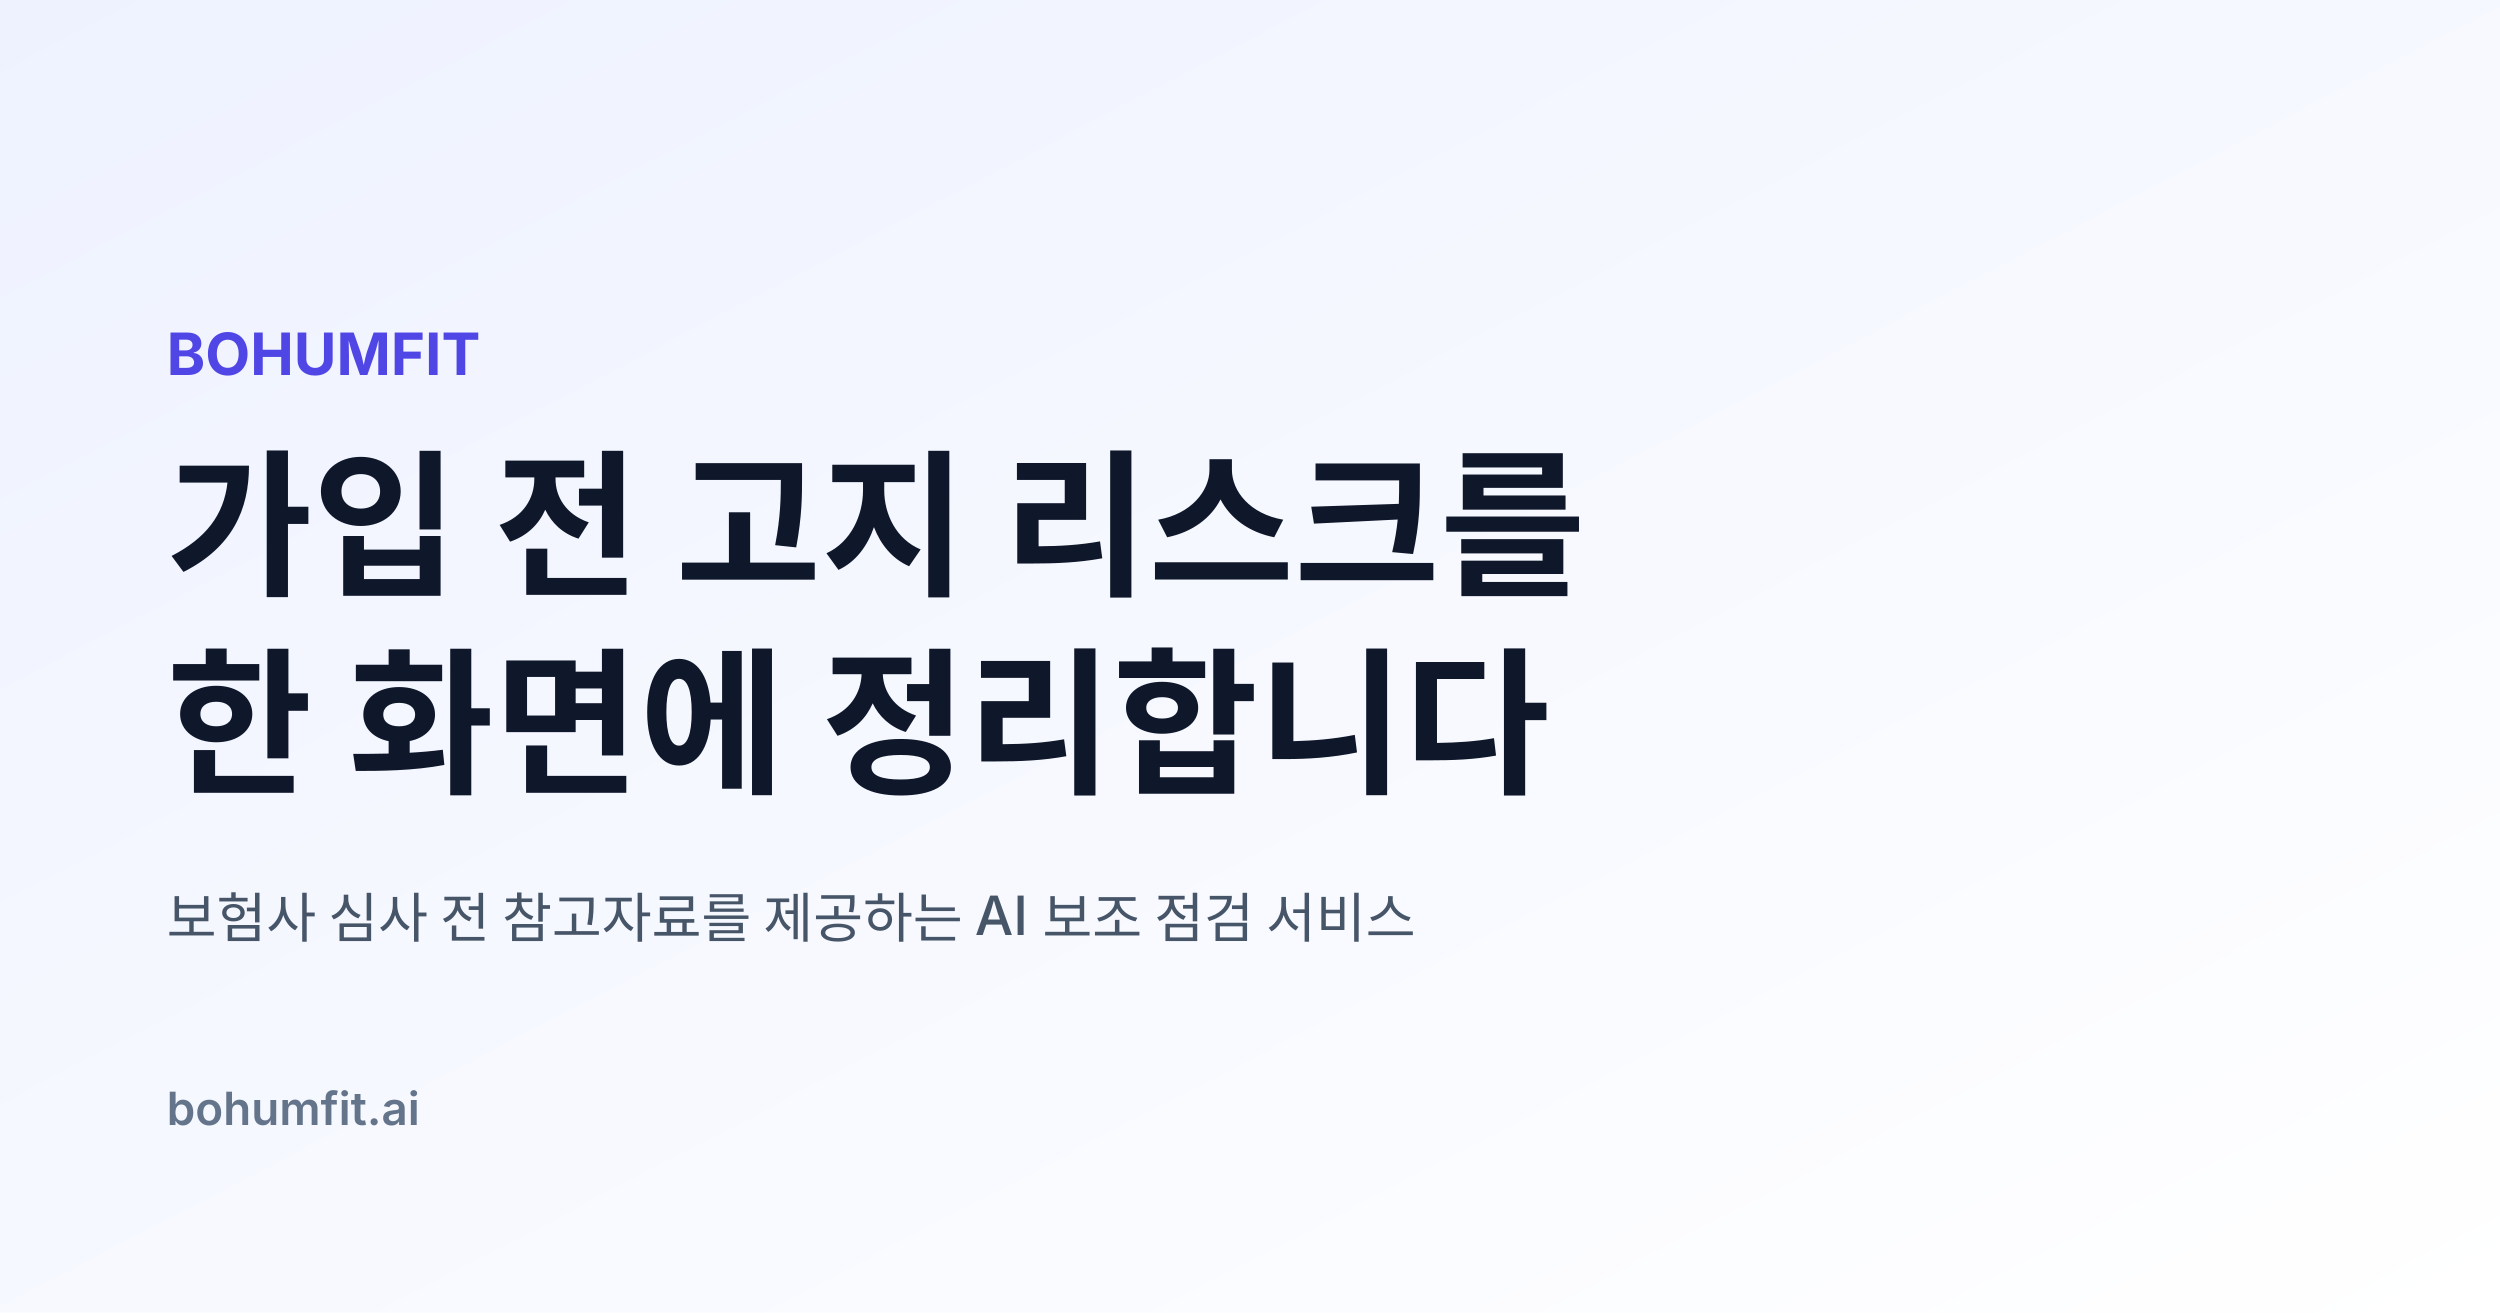
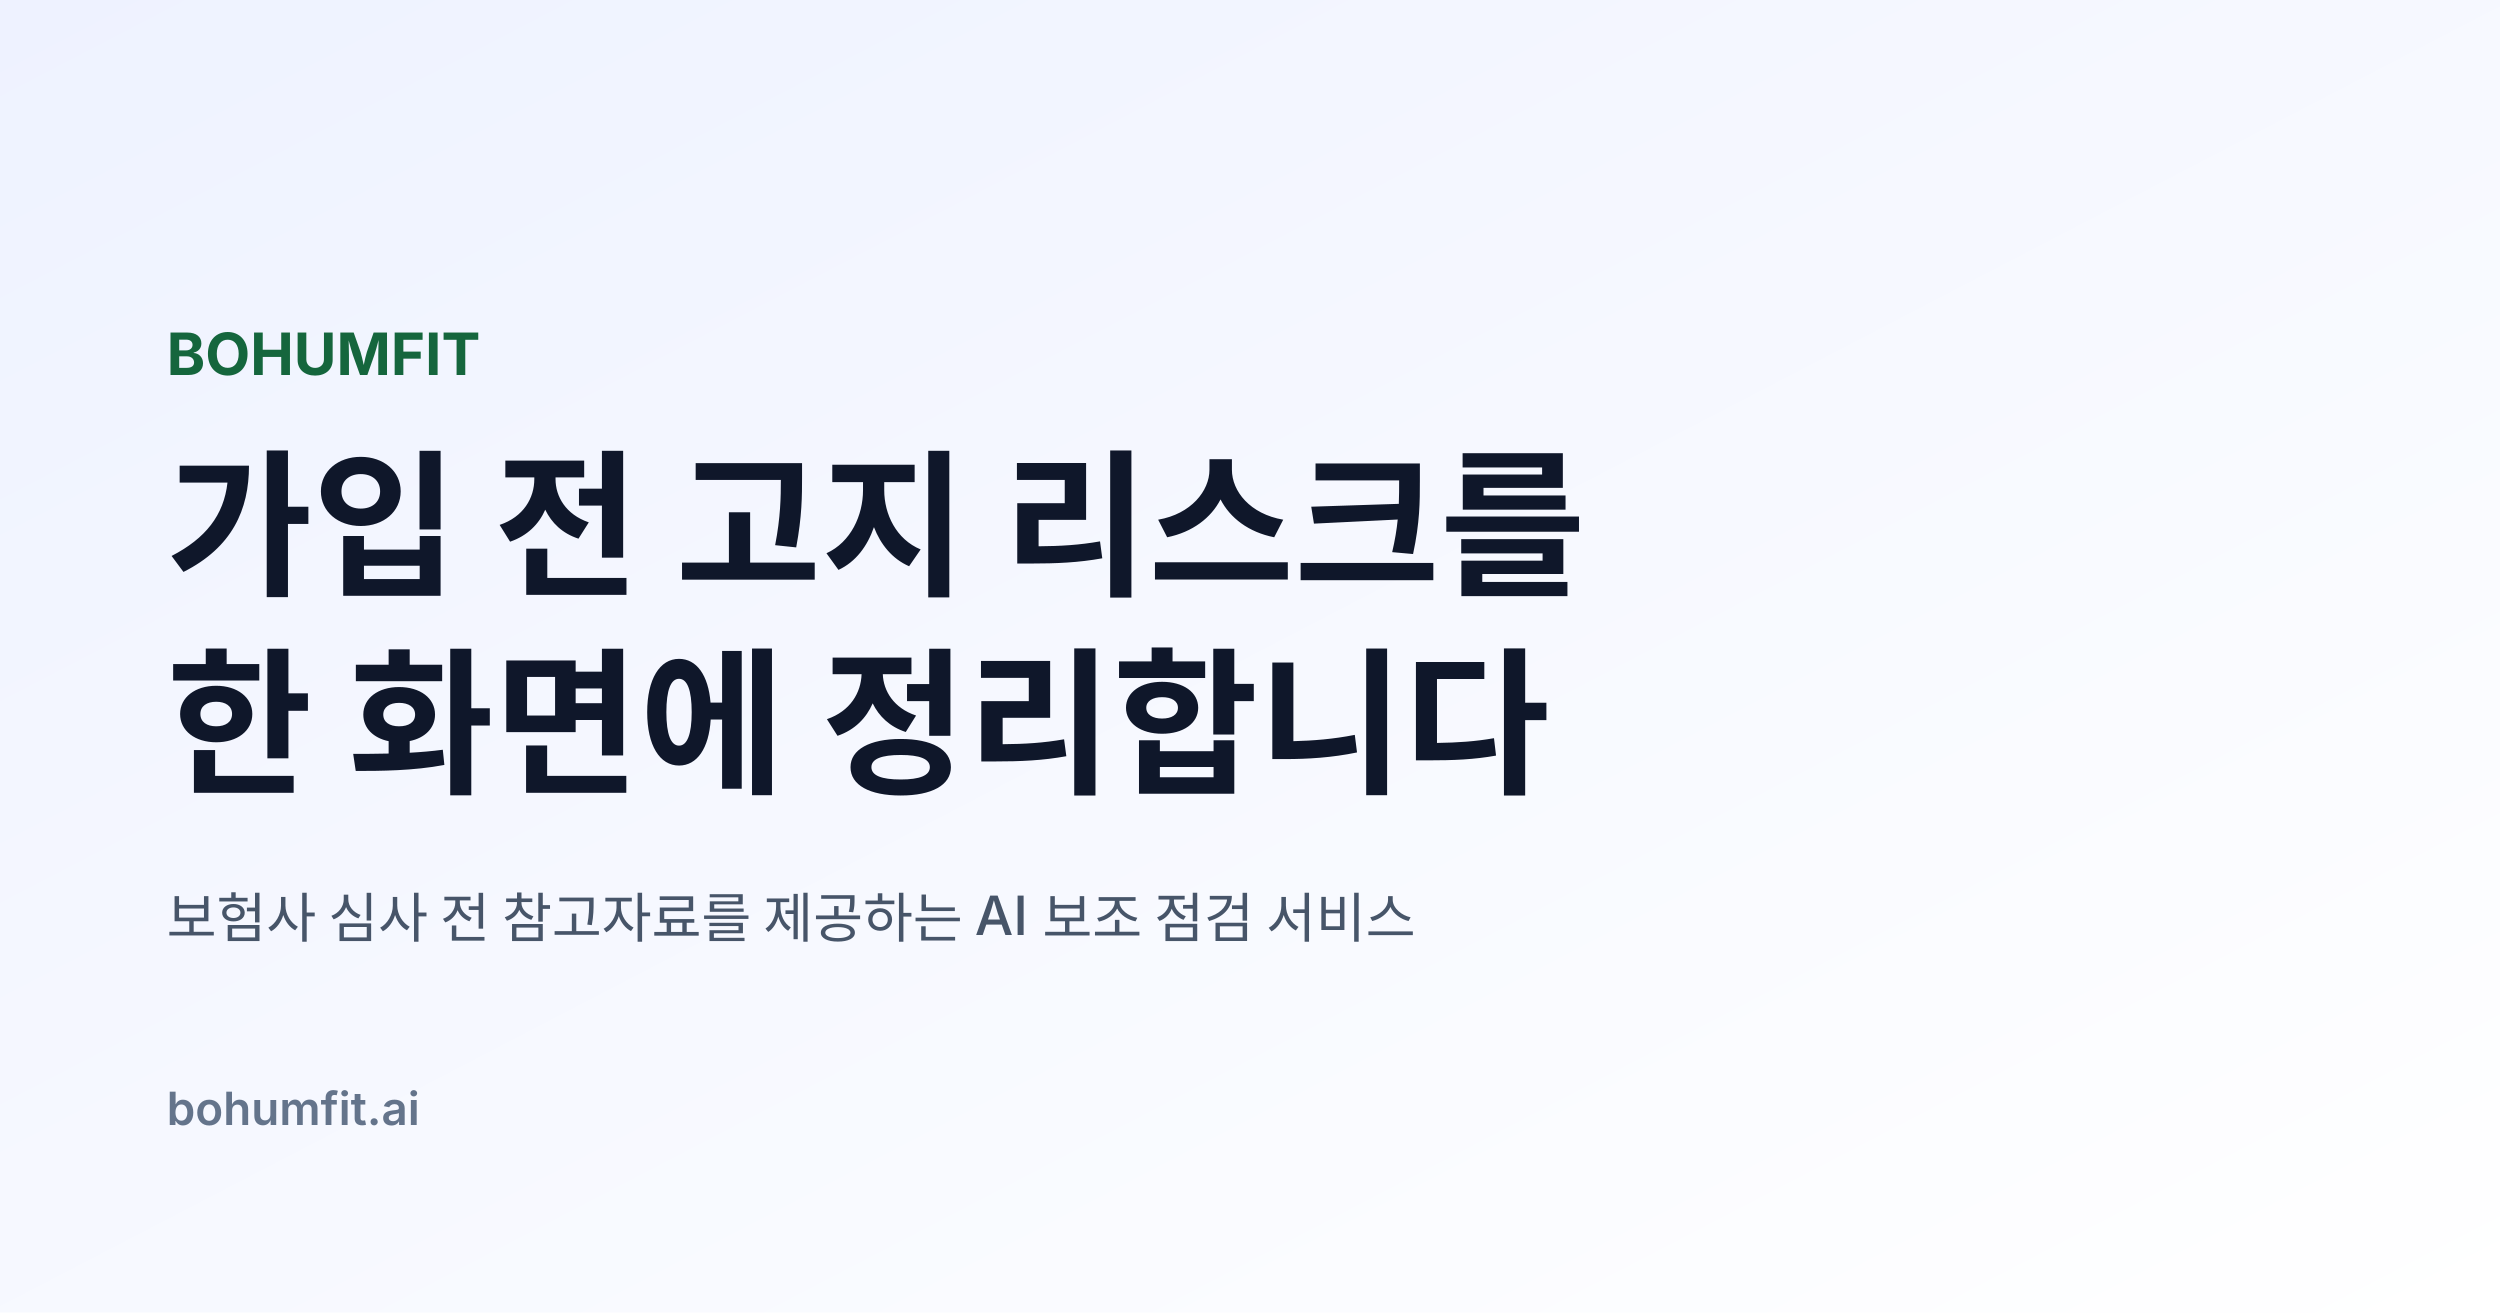
<svg xmlns="http://www.w3.org/2000/svg" viewBox="0 0 1200 630" width="1200" height="630">
  <defs>
    <linearGradient id="bg" x1="0" y1="0" x2="1" y2="1">
      <stop offset="0%" stop-color="#EEF2FF" />
      <stop offset="100%" stop-color="#FFFFFF" />
    </linearGradient>
  </defs>
  <rect width="1200" height="630" fill="url(#bg)" />
  <g transform="translate(80,180)">
-     <text x="0" y="0" font-family="system-ui, -apple-system, 'Segoe UI', Pretendard, sans-serif" font-size="28" font-weight="700" fill="#4F46E5">BOHUMFIT</text>
+     <text x="0" y="0" font-family="system-ui, -apple-system, 'Segoe UI', Pretendard, sans-serif" font-size="28" font-weight="700" fill="#15663D">BOHUMFIT</text>
    <text x="0" y="100" font-family="system-ui, -apple-system, Pretendard, sans-serif" font-size="76" font-weight="800" fill="#0F172A">
      가입 전 고지 리스크를
    </text>
    <text x="0" y="195" font-family="system-ui, -apple-system, Pretendard, sans-serif" font-size="76" font-weight="800" fill="#0F172A">
      한 화면에 정리합니다
    </text>
    <text x="0" y="270" font-family="system-ui, -apple-system, Pretendard, sans-serif" font-size="26" font-weight="500" fill="#475569">
      보험사 심사 전 참고자료를 제공하는 AI 보조 점검 서비스
    </text>
  </g>
  <g transform="translate(80,540)">
    <text x="0" y="0" font-family="system-ui, -apple-system, Pretendard, sans-serif" font-size="22" font-weight="600" fill="#64748B">bohumfit.ai</text>
  </g>
</svg>
